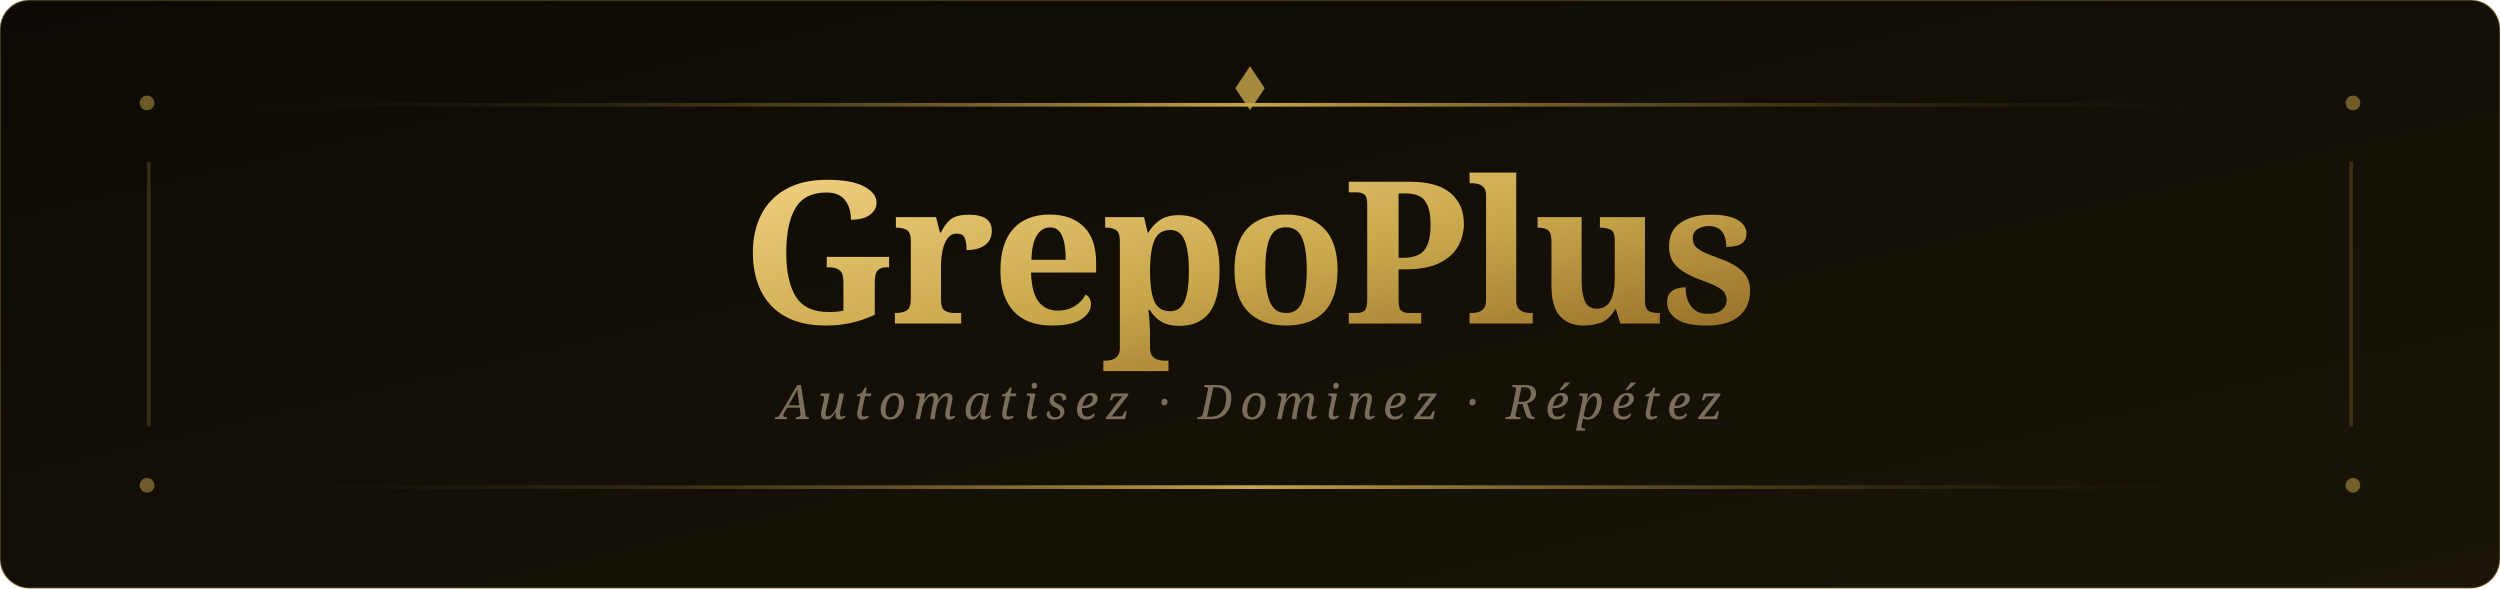
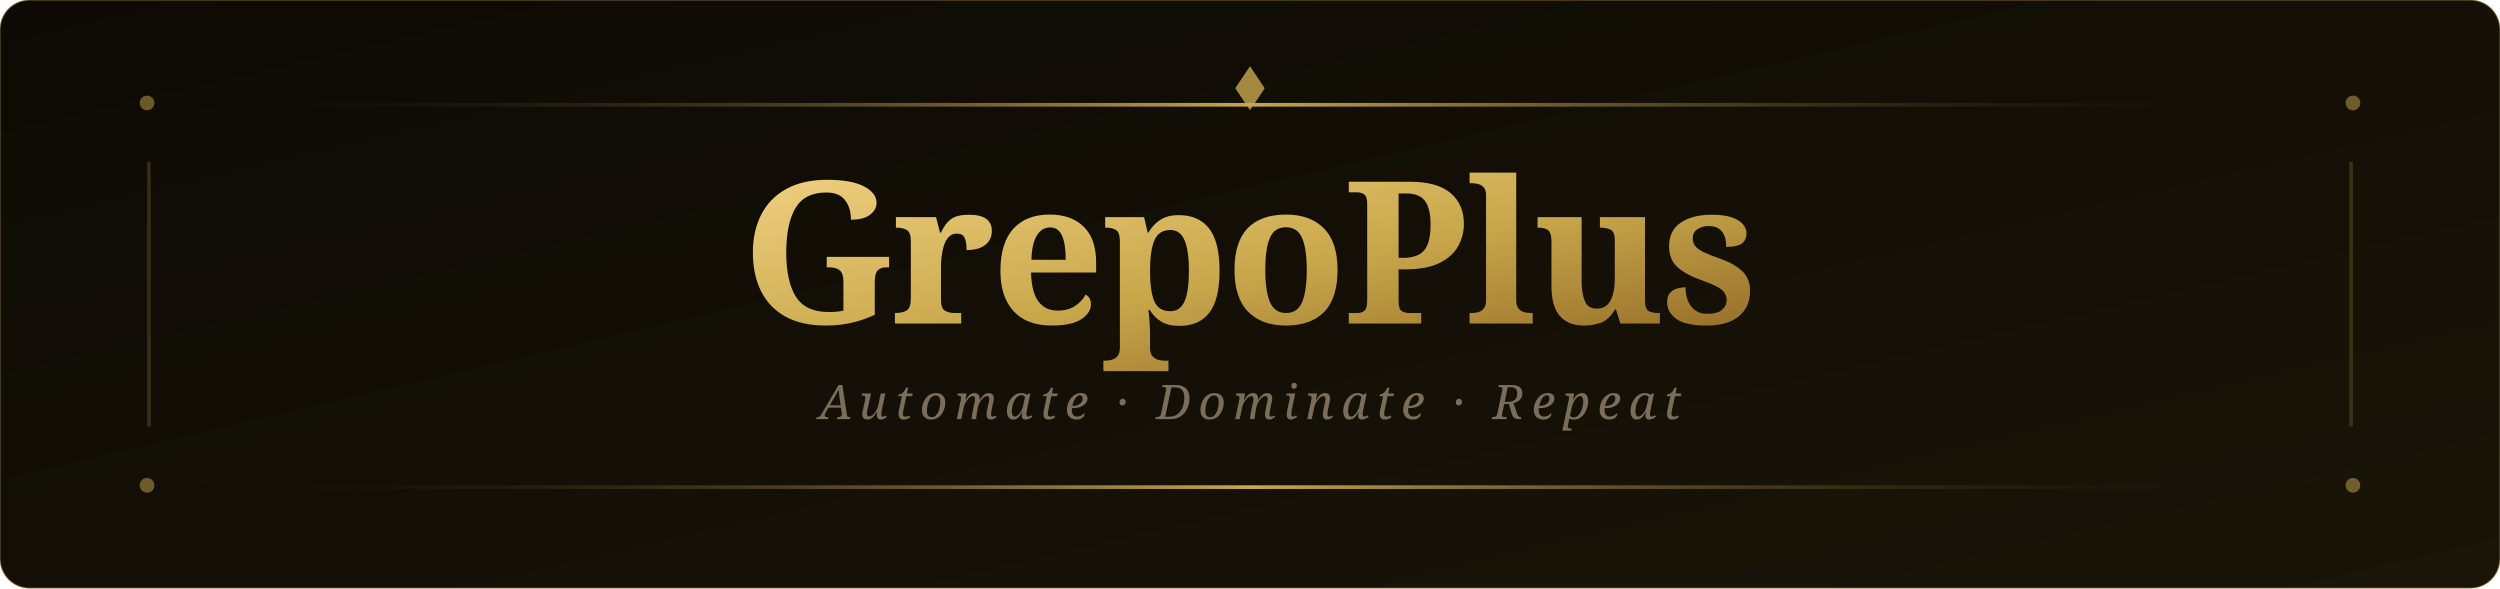
<svg xmlns="http://www.w3.org/2000/svg" width="680" height="160" viewBox="0 0 680 160">
  <defs>
    <linearGradient id="bg" x1="0%" y1="0%" x2="100%" y2="100%">
      <stop offset="0%" style="stop-color:#0d0a05" />
      <stop offset="100%" style="stop-color:#1a1508" />
    </linearGradient>
    <linearGradient id="gold" x1="0%" y1="0%" x2="100%" y2="100%">
      <stop offset="0%" style="stop-color:#f0d080" />
      <stop offset="50%" style="stop-color:#c9a84c" />
      <stop offset="100%" style="stop-color:#8a6020" />
    </linearGradient>
    <linearGradient id="line" x1="0%" y1="0%" x2="100%" y2="0%">
      <stop offset="0%" style="stop-color:transparent" />
      <stop offset="50%" style="stop-color:#c9a84c" />
      <stop offset="100%" style="stop-color:transparent" />
    </linearGradient>
  </defs>
  <rect width="680" height="160" fill="url(#bg)" rx="8" />
  <rect x="0" y="0" width="680" height="160" fill="none" stroke="#c9a84c" stroke-width="0.5" stroke-opacity="0.3" rx="8" />
  <rect x="40" y="28" width="600" height="1" fill="url(#line)" />
  <rect x="40" y="132" width="600" height="1" fill="url(#line)" />
  <polygon points="340,18 344,24 340,30 336,24" fill="#c9a84c" opacity="0.8" />
  <text x="340" y="88" text-anchor="middle" font-family="Georgia, serif" font-size="54" font-weight="900" fill="url(#gold)" letter-spacing="-1">GrepoPlus</text>
-   <text x="340" y="114" text-anchor="middle" font-family="Georgia, serif" font-size="13" font-style="italic" fill="#7a6e5a" letter-spacing="2">Automatisez · Dominez · Répétez</text>
+   <text x="340" y="114" text-anchor="middle" font-family="Georgia, serif" font-size="13" font-style="italic" fill="#7a6e5a" letter-spacing="2">Automate · Dominate · Repeat</text>
  <rect x="40" y="44" width="1" height="72" fill="#c9a84c" opacity="0.2" />
  <rect x="639" y="44" width="1" height="72" fill="#c9a84c" opacity="0.2" />
  <circle cx="40" cy="28" r="2" fill="#c9a84c" opacity="0.5" />
  <circle cx="640" cy="28" r="2" fill="#c9a84c" opacity="0.5" />
  <circle cx="40" cy="132" r="2" fill="#c9a84c" opacity="0.5" />
  <circle cx="640" cy="132" r="2" fill="#c9a84c" opacity="0.5" />
</svg>
